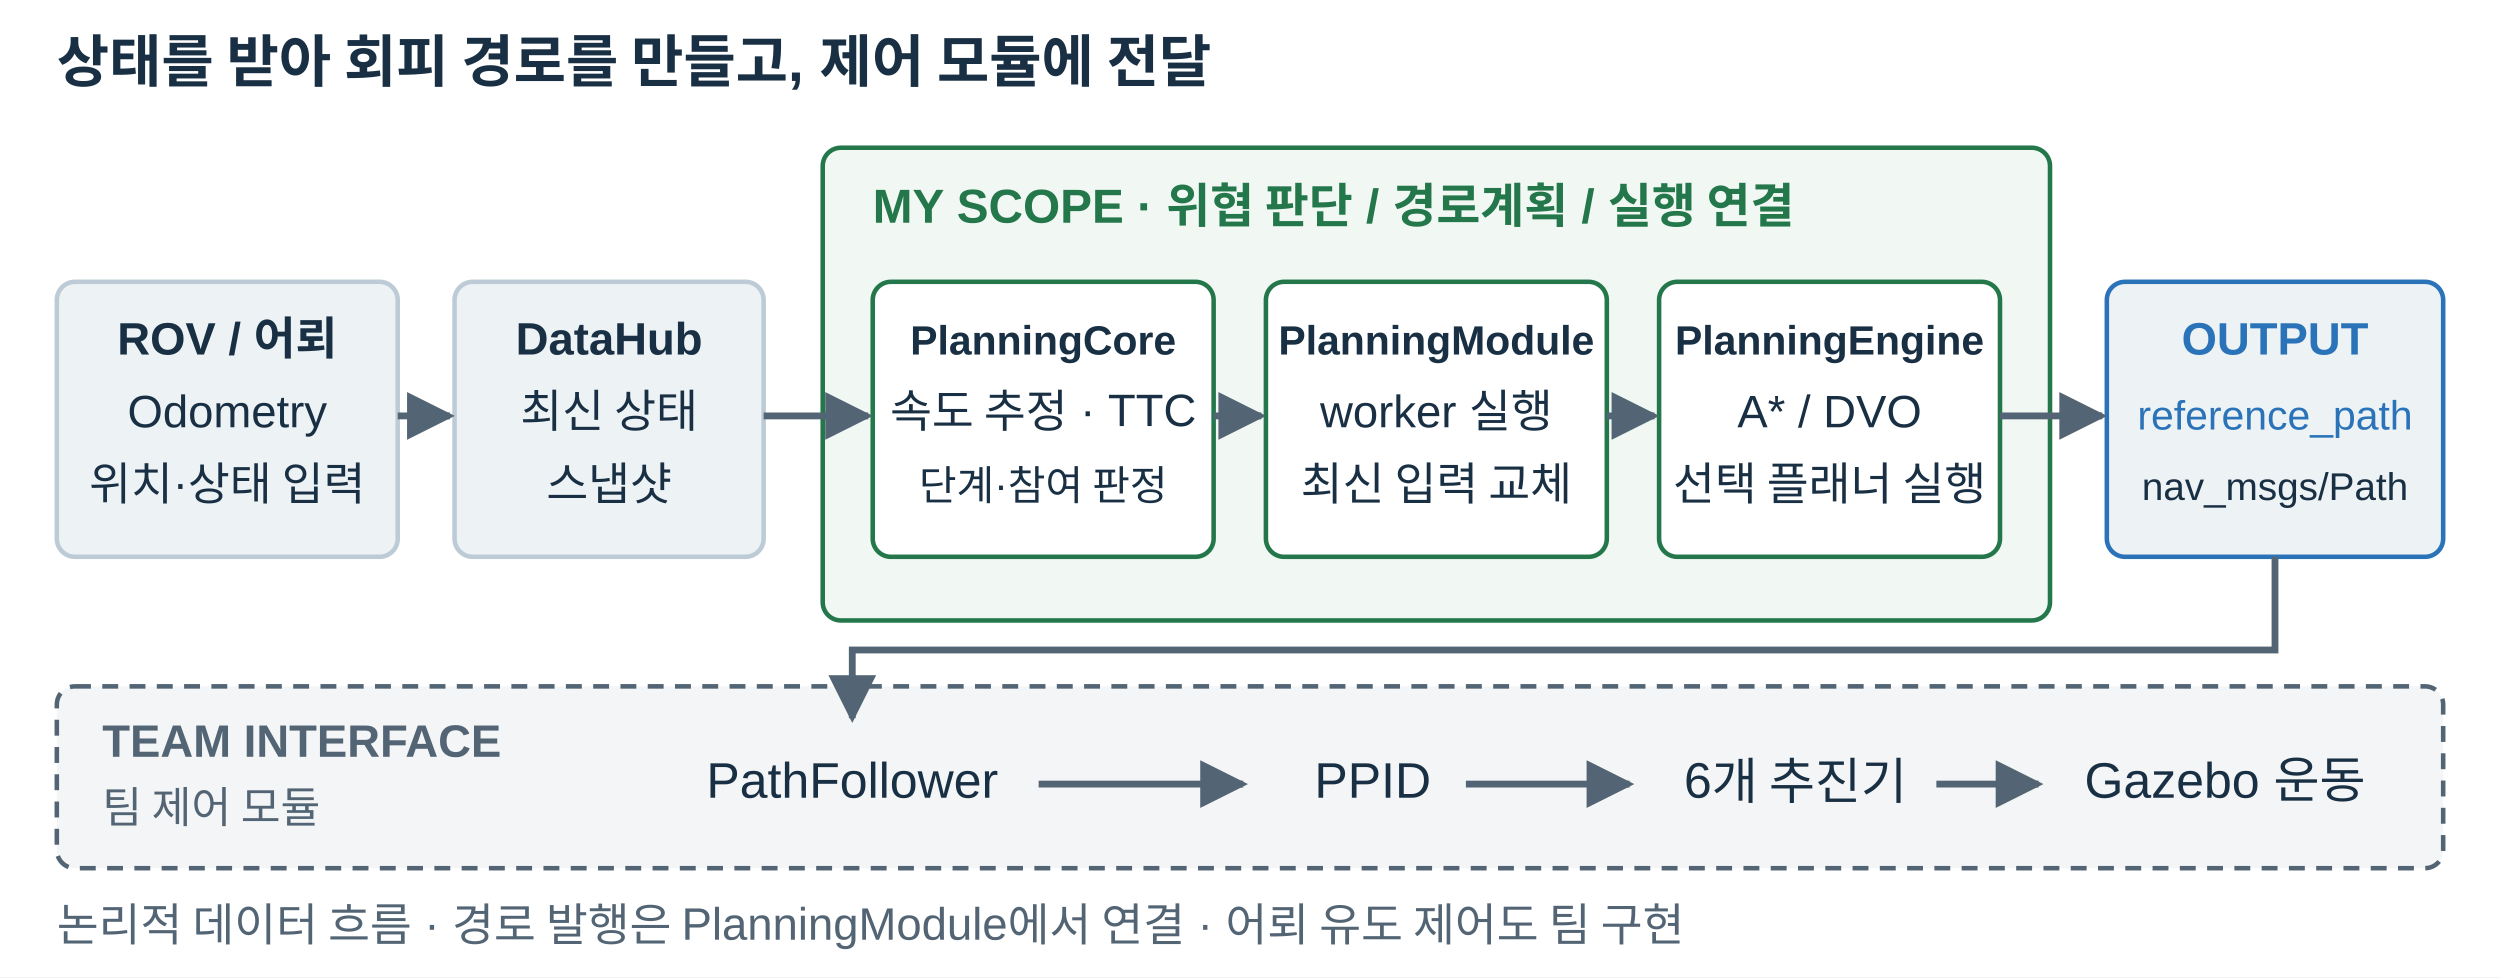
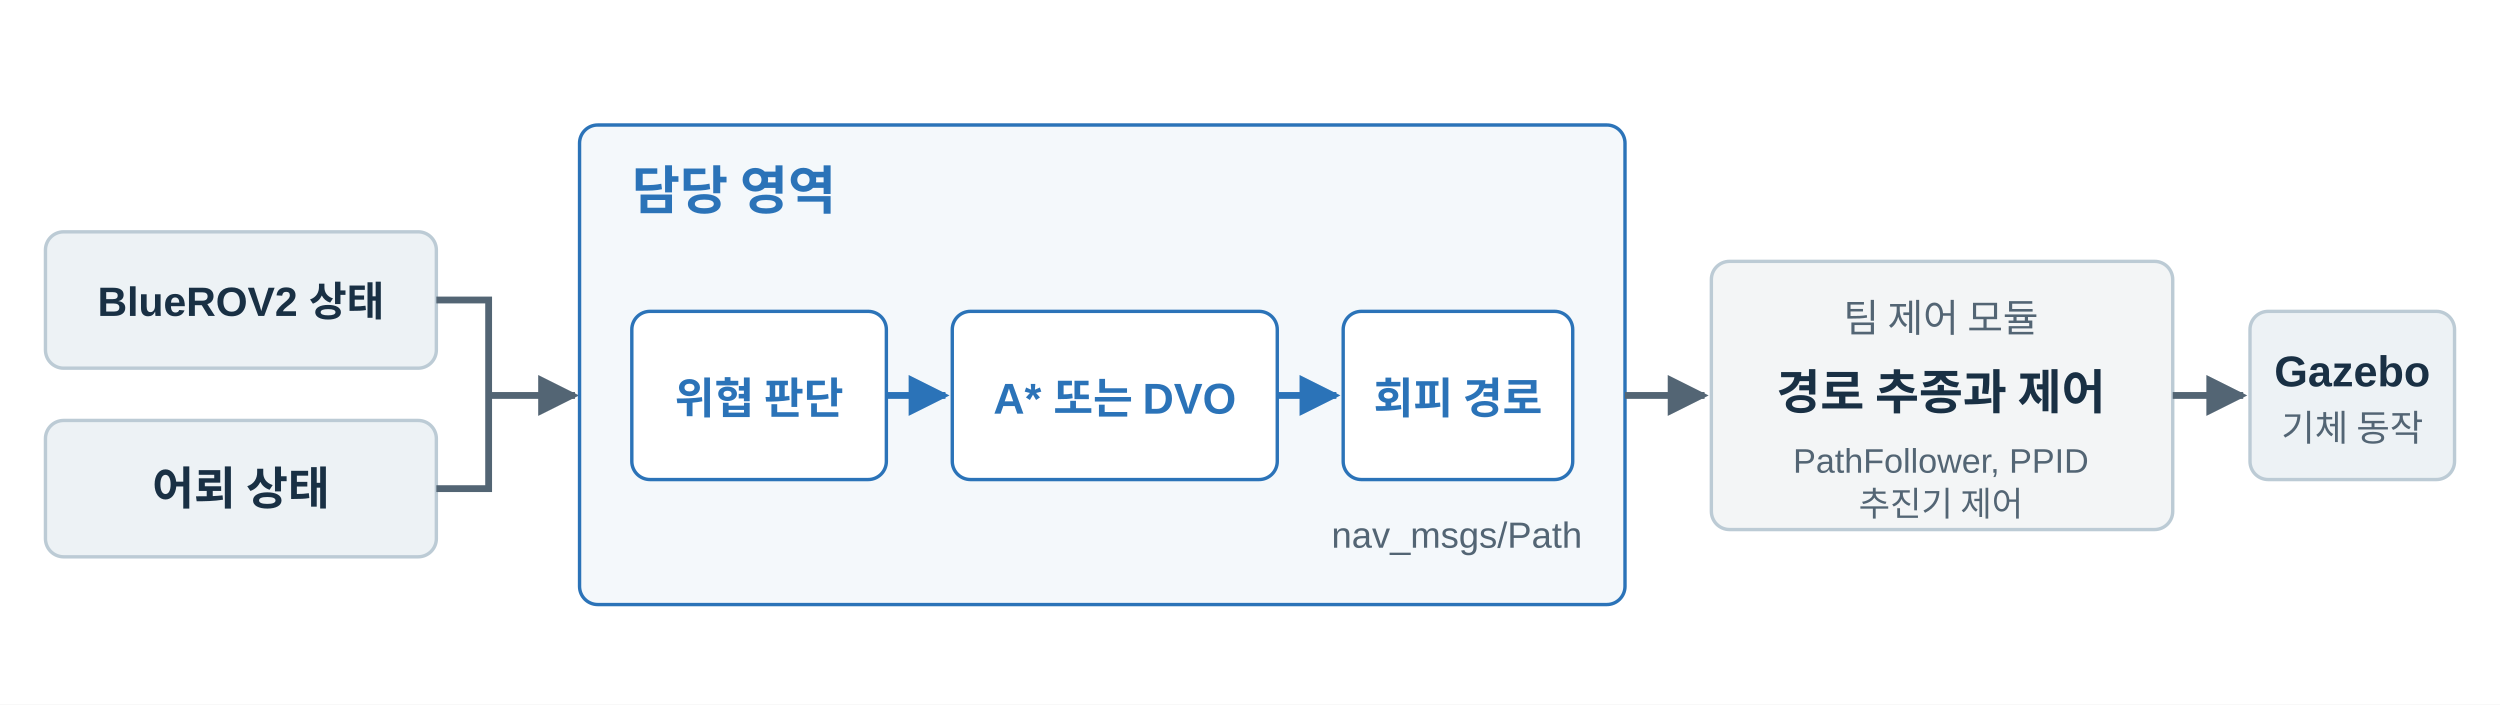
- <svg xmlns="http://www.w3.org/2000/svg" viewBox="0 0 1100 430" role="img" aria-labelledby="title desc">
+ <svg xmlns="http://www.w3.org/2000/svg" viewBox="0 0 1100 310" role="img" aria-labelledby="title desc">
  <defs>
-     <marker id="arrow" viewBox="0 0 10 10" refX="9" refY="5" markerWidth="7" markerHeight="7" orient="auto-start-reverse">
+     <marker id="arrow" viewBox="0 0 10 10" refX="9" refY="5" markerWidth="6" markerHeight="6" orient="auto-start-reverse">
      <path d="M0 0L10 5L0 10" fill="context-stroke" />
    </marker>
  </defs>
-   <rect width="1100" height="430" fill="white" />
+   <rect width="1100" height="310" fill="white" />
  <g font-family="Pretendard, Noto Sans KR, Arial, sans-serif" fill="#193044">
-     <text x="25" y="36" font-size="25" fill="#193044" font-weight="700" text-anchor="start">상태를 받아 회피 경로를 만들고, 제어 모듈에 전달</text>
-     <rect x="362" y="65" width="540" height="208" rx="8" fill="#f1f7f3" stroke="#23774a" stroke-width="2" stroke-dasharray="" />
-     <text x="384" y="98" font-size="21" fill="#23774a" font-weight="700" text-anchor="start">MY SCOPE · 위협 판단 / 경로계획 / 실행 연결</text>
-     <rect x="25" y="124" width="150" height="121" rx="8" fill="#edf2f5" stroke="#bccbd5" stroke-width="2" stroke-dasharray="" />
-     <text x="100.0" y="156" font-size="20" fill="#193044" font-weight="700" text-anchor="middle">ROV / 어뢰</text>
-     <text x="100.0" y="188" font-size="20" fill="#193044" font-weight="400" text-anchor="middle">Odometry</text>
-     <text x="100.0" y="220" font-size="20" fill="#193044" font-weight="400" text-anchor="middle">위치·상태 입력</text>
-     <rect x="200" y="124" width="136" height="121" rx="8" fill="#edf2f5" stroke="#bccbd5" stroke-width="2" stroke-dasharray="" />
-     <text x="268.0" y="156" font-size="20" fill="#193044" font-weight="700" text-anchor="middle">DataHub</text>
-     <text x="268.0" y="188" font-size="20" fill="#193044" font-weight="400" text-anchor="middle">최신 상태</text>
-     <text x="268.0" y="220" font-size="20" fill="#193044" font-weight="400" text-anchor="middle">스냅샷</text>
-     <rect x="384" y="124" width="150" height="121" rx="8" fill="#fff" stroke="#23774a" stroke-width="2" stroke-dasharray="" />
-     <text x="459.0" y="156" font-size="18" fill="#193044" font-weight="700" text-anchor="middle">PlanningCore</text>
-     <text x="459.0" y="188" font-size="20" fill="#193044" font-weight="400" text-anchor="middle">속도 추정 · TTC</text>
-     <text x="459.0" y="220" font-size="18" fill="#193044" font-weight="400" text-anchor="middle">단계·참여 판정</text>
-     <rect x="557" y="124" width="150" height="121" rx="8" fill="#fff" stroke="#23774a" stroke-width="2" stroke-dasharray="" />
-     <text x="632.0" y="156" font-size="18" fill="#193044" font-weight="700" text-anchor="middle">PlanningModule</text>
-     <text x="632.0" y="188" font-size="20" fill="#193044" font-weight="400" text-anchor="middle">worker 실행</text>
-     <text x="632.0" y="220" font-size="20" fill="#193044" font-weight="400" text-anchor="middle">최신 입력 교체</text>
-     <rect x="730" y="124" width="150" height="121" rx="8" fill="#fff" stroke="#23774a" stroke-width="2" stroke-dasharray="" />
-     <text x="805.0" y="156" font-size="18" fill="#193044" font-weight="700" text-anchor="middle">PlanningEngine</text>
-     <text x="805.0" y="188" font-size="20" fill="#193044" font-weight="400" text-anchor="middle">A* / DVO</text>
-     <text x="805.0" y="220" font-size="20" fill="#193044" font-weight="400" text-anchor="middle">선택 플래너 실행</text>
-     <path d="M175 183H198" fill="none" stroke="#536574" stroke-width="3" stroke-dasharray="" marker-end="url(#arrow)" />
-     <path d="M336 183H382" fill="none" stroke="#536574" stroke-width="3" stroke-dasharray="" marker-end="url(#arrow)" />
-     <path d="M534 183H555" fill="none" stroke="#536574" stroke-width="3" stroke-dasharray="" marker-end="url(#arrow)" />
-     <path d="M707 183H728" fill="none" stroke="#536574" stroke-width="3" stroke-dasharray="" marker-end="url(#arrow)" />
-     <rect x="927" y="124" width="148" height="121" rx="8" fill="#edf2f5" stroke="#2b73b8" stroke-width="2" stroke-dasharray="" />
-     <text x="1001" y="156" font-size="20" fill="#2b73b8" font-weight="700" text-anchor="middle">OUTPUT</text>
-     <text x="1001" y="189" font-size="18" fill="#2b73b8" font-weight="400" text-anchor="middle">reference_path</text>
-     <text x="1001" y="220" font-size="17" fill="#193044" font-weight="400" text-anchor="middle">nav_msgs/Path</text>
-     <path d="M880 183H925" fill="none" stroke="#536574" stroke-width="3" stroke-dasharray="" marker-end="url(#arrow)" />
-     <rect x="25" y="302" width="1050" height="80" rx="8" fill="#f3f5f6" stroke="#536574" stroke-width="2" stroke-dasharray="7 5" />
-     <text x="45" y="333" font-size="20" fill="#536574" font-weight="700" text-anchor="start">TEAM INTERFACE</text>
-     <text x="45" y="362" font-size="19" fill="#536574" font-weight="400" text-anchor="start">팀 제어 모듈</text>
-     <text x="375" y="351" font-size="22" fill="#193044" font-weight="400" text-anchor="middle">PathFollower</text>
-     <text x="604" y="351" font-size="22" fill="#193044" font-weight="400" text-anchor="middle">PPID</text>
-     <text x="790" y="351" font-size="22" fill="#193044" font-weight="400" text-anchor="middle">6개 추진기</text>
-     <text x="979" y="351" font-size="22" fill="#193044" font-weight="400" text-anchor="middle">Gazebo 운동</text>
-     <path d="M457 345H547" fill="none" stroke="#536574" stroke-width="3" stroke-dasharray="" marker-end="url(#arrow)" />
-     <path d="M645 345H717" fill="none" stroke="#536574" stroke-width="3" stroke-dasharray="" marker-end="url(#arrow)" />
-     <path d="M852 345H897" fill="none" stroke="#536574" stroke-width="3" stroke-dasharray="" marker-end="url(#arrow)" />
-     <path d="M1001 245V286H375V316" fill="none" stroke="#536574" stroke-width="3" stroke-dasharray="" marker-end="url(#arrow)" />
-     <text x="25" y="414" font-size="20" fill="#536574" font-weight="400" text-anchor="start">논리적 데이터 흐름 · 경로 발행은 PlanningModule에서 연결 · 어뢰 유도 제어도 팀 구현</text>
+     <rect x="20" y="102" width="172" height="60" rx="8" fill="#edf2f5" stroke="#bccbd5" stroke-width="1.5" stroke-dasharray="" />
+     <rect x="20" y="185" width="172" height="60" rx="8" fill="#edf2f5" stroke="#bccbd5" stroke-width="1.5" stroke-dasharray="" />
+     <text x="106" y="139" font-size="18" fill="#193044" font-weight="700" text-anchor="middle">BlueROV2 상태</text>
+     <text x="106" y="222" font-size="20" fill="#193044" font-weight="700" text-anchor="middle">어뢰 상태</text>
+     <path d="M192 132H215V174M192 215H215V174H253" fill="none" stroke="#536574" stroke-width="3" stroke-dasharray="" marker-end="url(#arrow)" />
+     <rect x="255" y="55" width="460" height="211" rx="8" fill="#f4f8fb" stroke="#2b73b8" stroke-width="1.5" stroke-dasharray="" />
+     <text x="278" y="92" font-size="23" fill="#2b73b8" font-weight="700" text-anchor="start">담당 영역</text>
+     <rect x="278" y="137" width="112" height="74" rx="8" fill="#fff" stroke="#2b73b8" stroke-width="1.5" stroke-dasharray="" />
+     <text x="334.0" y="182" font-size="19" fill="#2b73b8" font-weight="700" text-anchor="middle">위협 판단</text>
+     <rect x="419" y="137" width="143" height="74" rx="8" fill="#fff" stroke="#2b73b8" stroke-width="1.5" stroke-dasharray="" />
+     <text x="490.5" y="182" font-size="19" fill="#2b73b8" font-weight="700" text-anchor="middle">A* 또는 DVO</text>
+     <rect x="591" y="137" width="101" height="74" rx="8" fill="#fff" stroke="#2b73b8" stroke-width="1.5" stroke-dasharray="" />
+     <text x="641.5" y="182" font-size="19" fill="#2b73b8" font-weight="700" text-anchor="middle">회피 경로</text>
+     <path d="M390 174H416" fill="none" stroke="#2b73b8" stroke-width="3" stroke-dasharray="" marker-end="url(#arrow)" />
+     <path d="M562 174H588" fill="none" stroke="#2b73b8" stroke-width="3" stroke-dasharray="" marker-end="url(#arrow)" />
+     <text x="641" y="241" font-size="16" fill="#536574" font-weight="400" text-anchor="middle">nav_msgs/Path</text>
+     <path d="M715 174H750" fill="none" stroke="#536574" stroke-width="3" stroke-dasharray="" marker-end="url(#arrow)" />
+     <rect x="753" y="115" width="203" height="118" rx="8" fill="#f3f5f6" stroke="#bccbd5" stroke-width="1.5" stroke-dasharray="" />
+     <text x="854" y="146" font-size="17" fill="#536574" font-weight="400" text-anchor="middle">팀 제어 모듈</text>
+     <text x="854" y="180" font-size="21" fill="#193044" font-weight="700" text-anchor="middle">경로 추종과 제어</text>
+     <text x="854" y="208" font-size="15" fill="#536574" font-weight="400" text-anchor="middle">PathFollower, PPID</text>
+     <text x="854" y="227" font-size="15" fill="#536574" font-weight="400" text-anchor="middle">추진기 제어</text>
+     <path d="M956 174H987" fill="none" stroke="#536574" stroke-width="3" stroke-dasharray="" marker-end="url(#arrow)" />
+     <rect x="990" y="137" width="90" height="74" rx="8" fill="#edf2f5" stroke="#bccbd5" stroke-width="1.5" stroke-dasharray="" />
+     <text x="1035" y="170" font-size="19" fill="#193044" font-weight="700" text-anchor="middle">Gazebo</text>
+     <text x="1035" y="194" font-size="16" fill="#536574" font-weight="400" text-anchor="middle">기체 동작</text>
  </g>
</svg>
